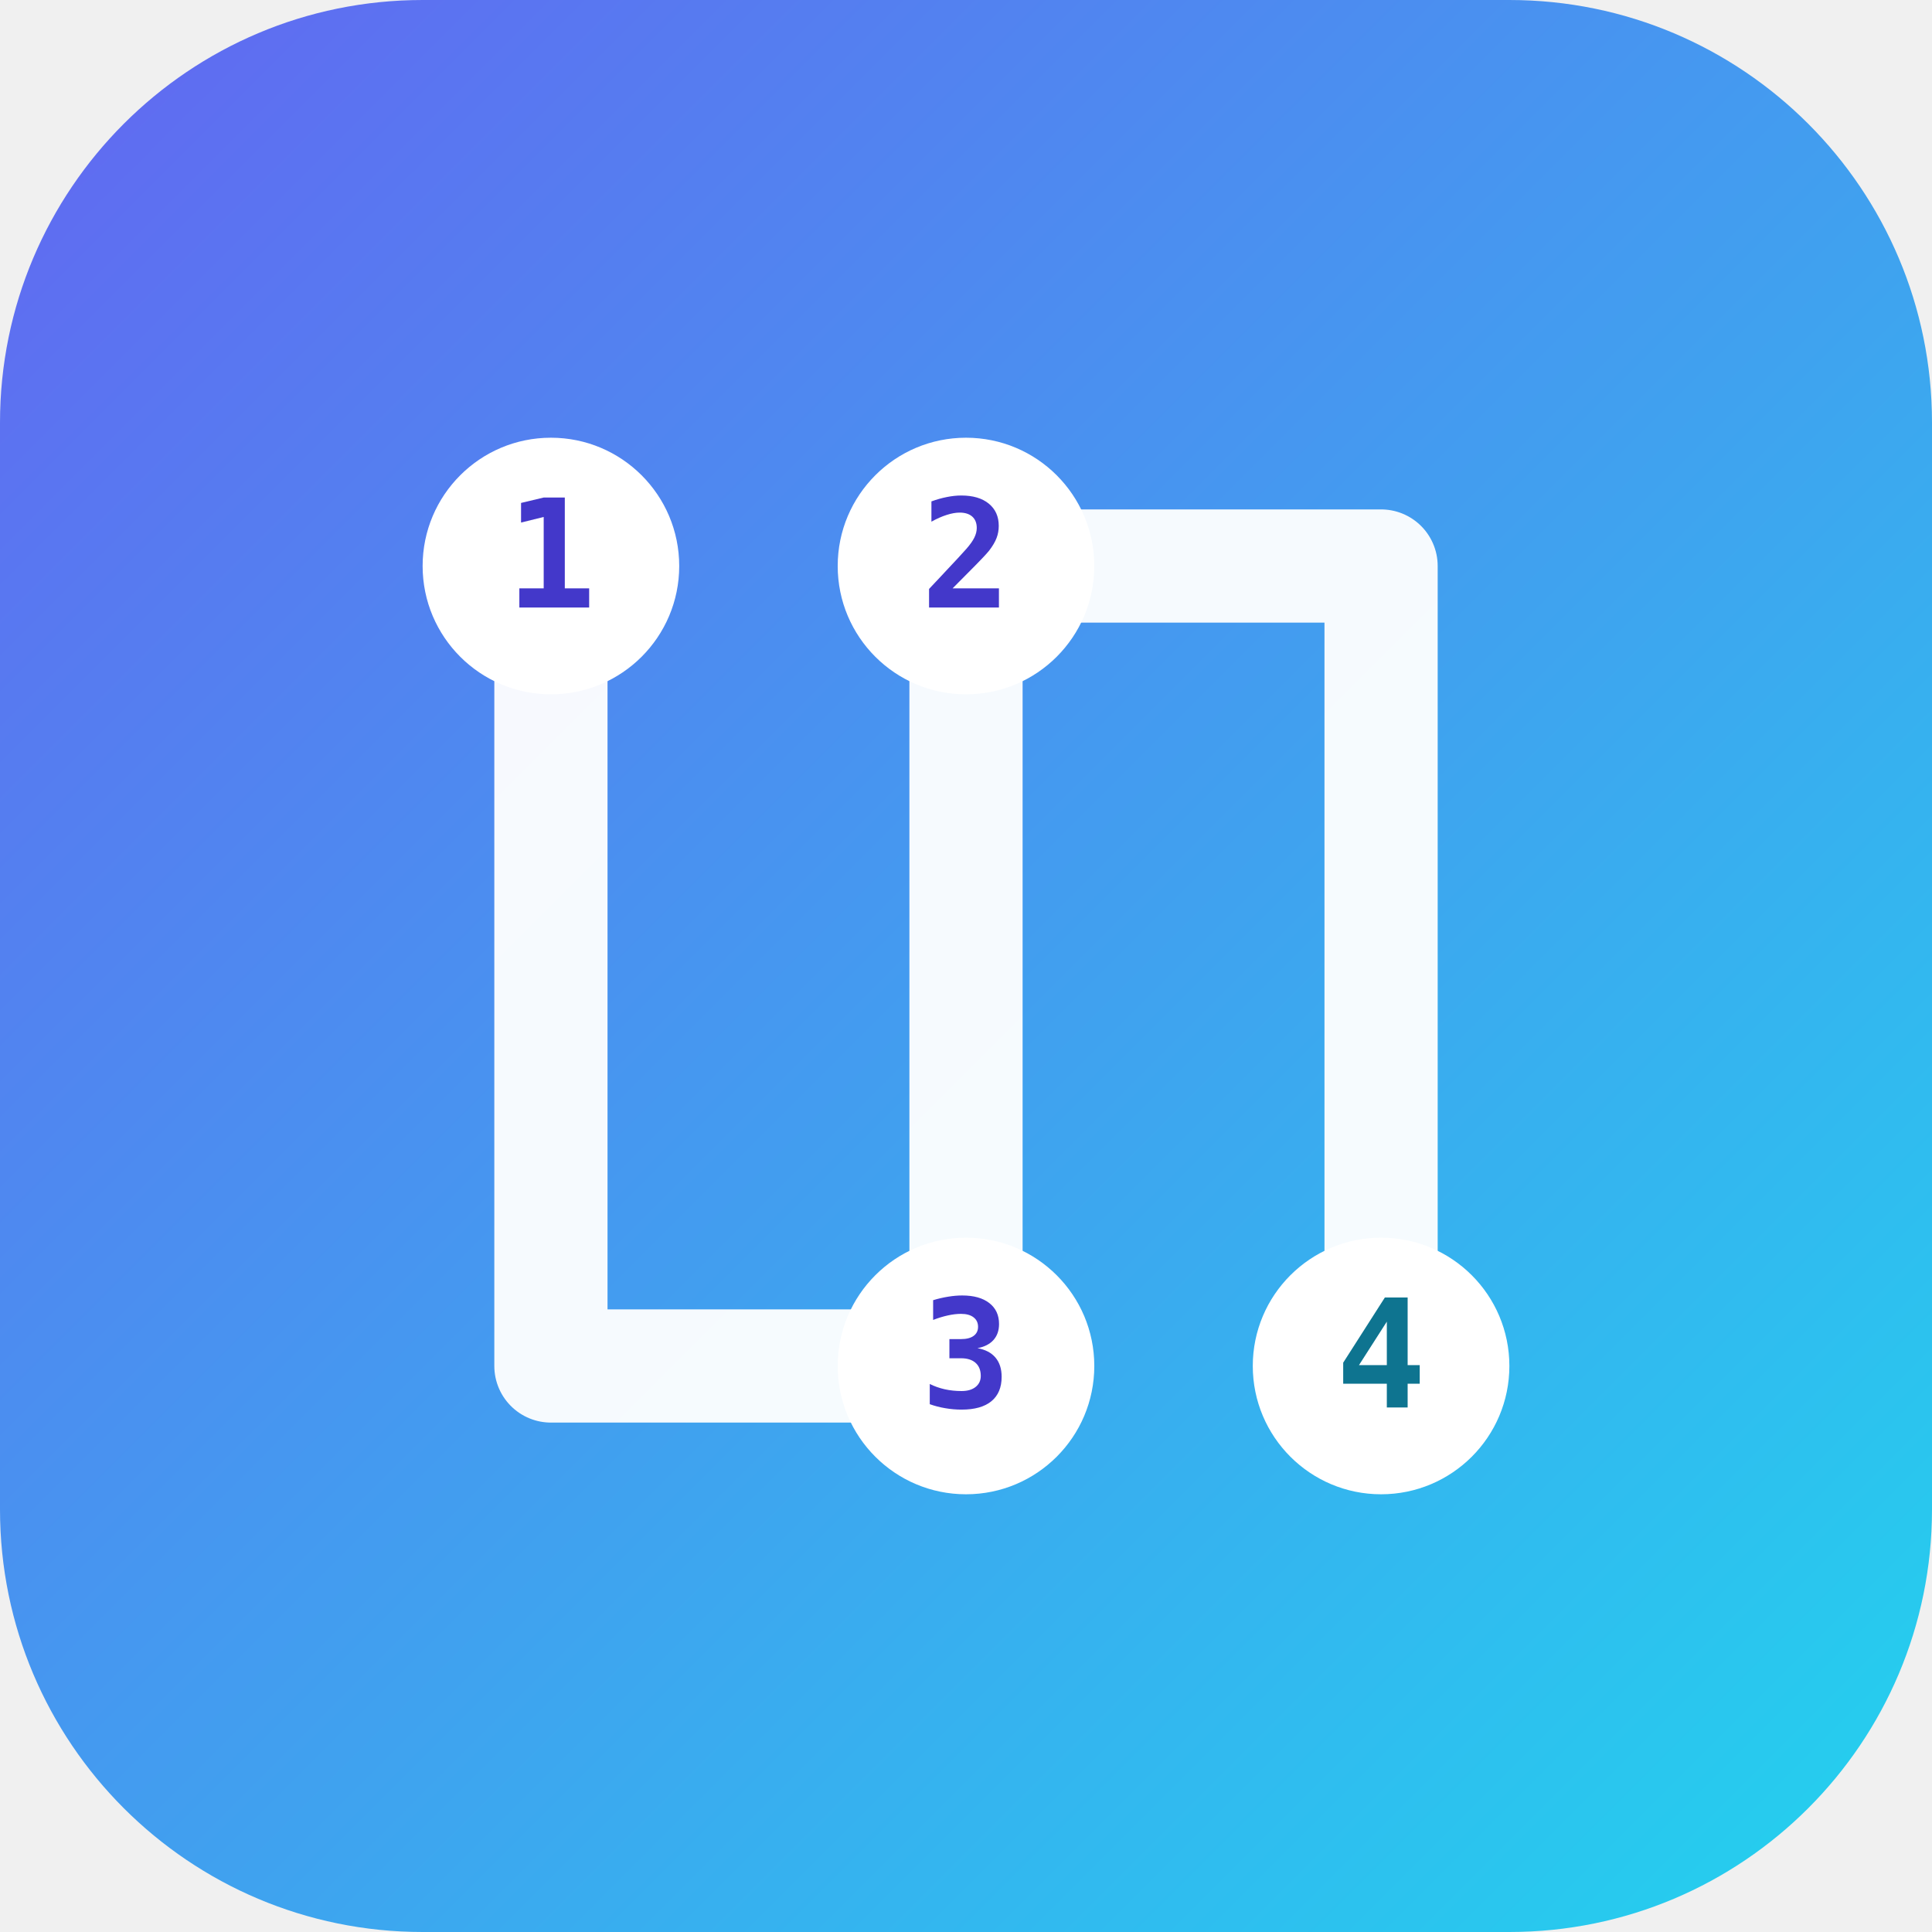
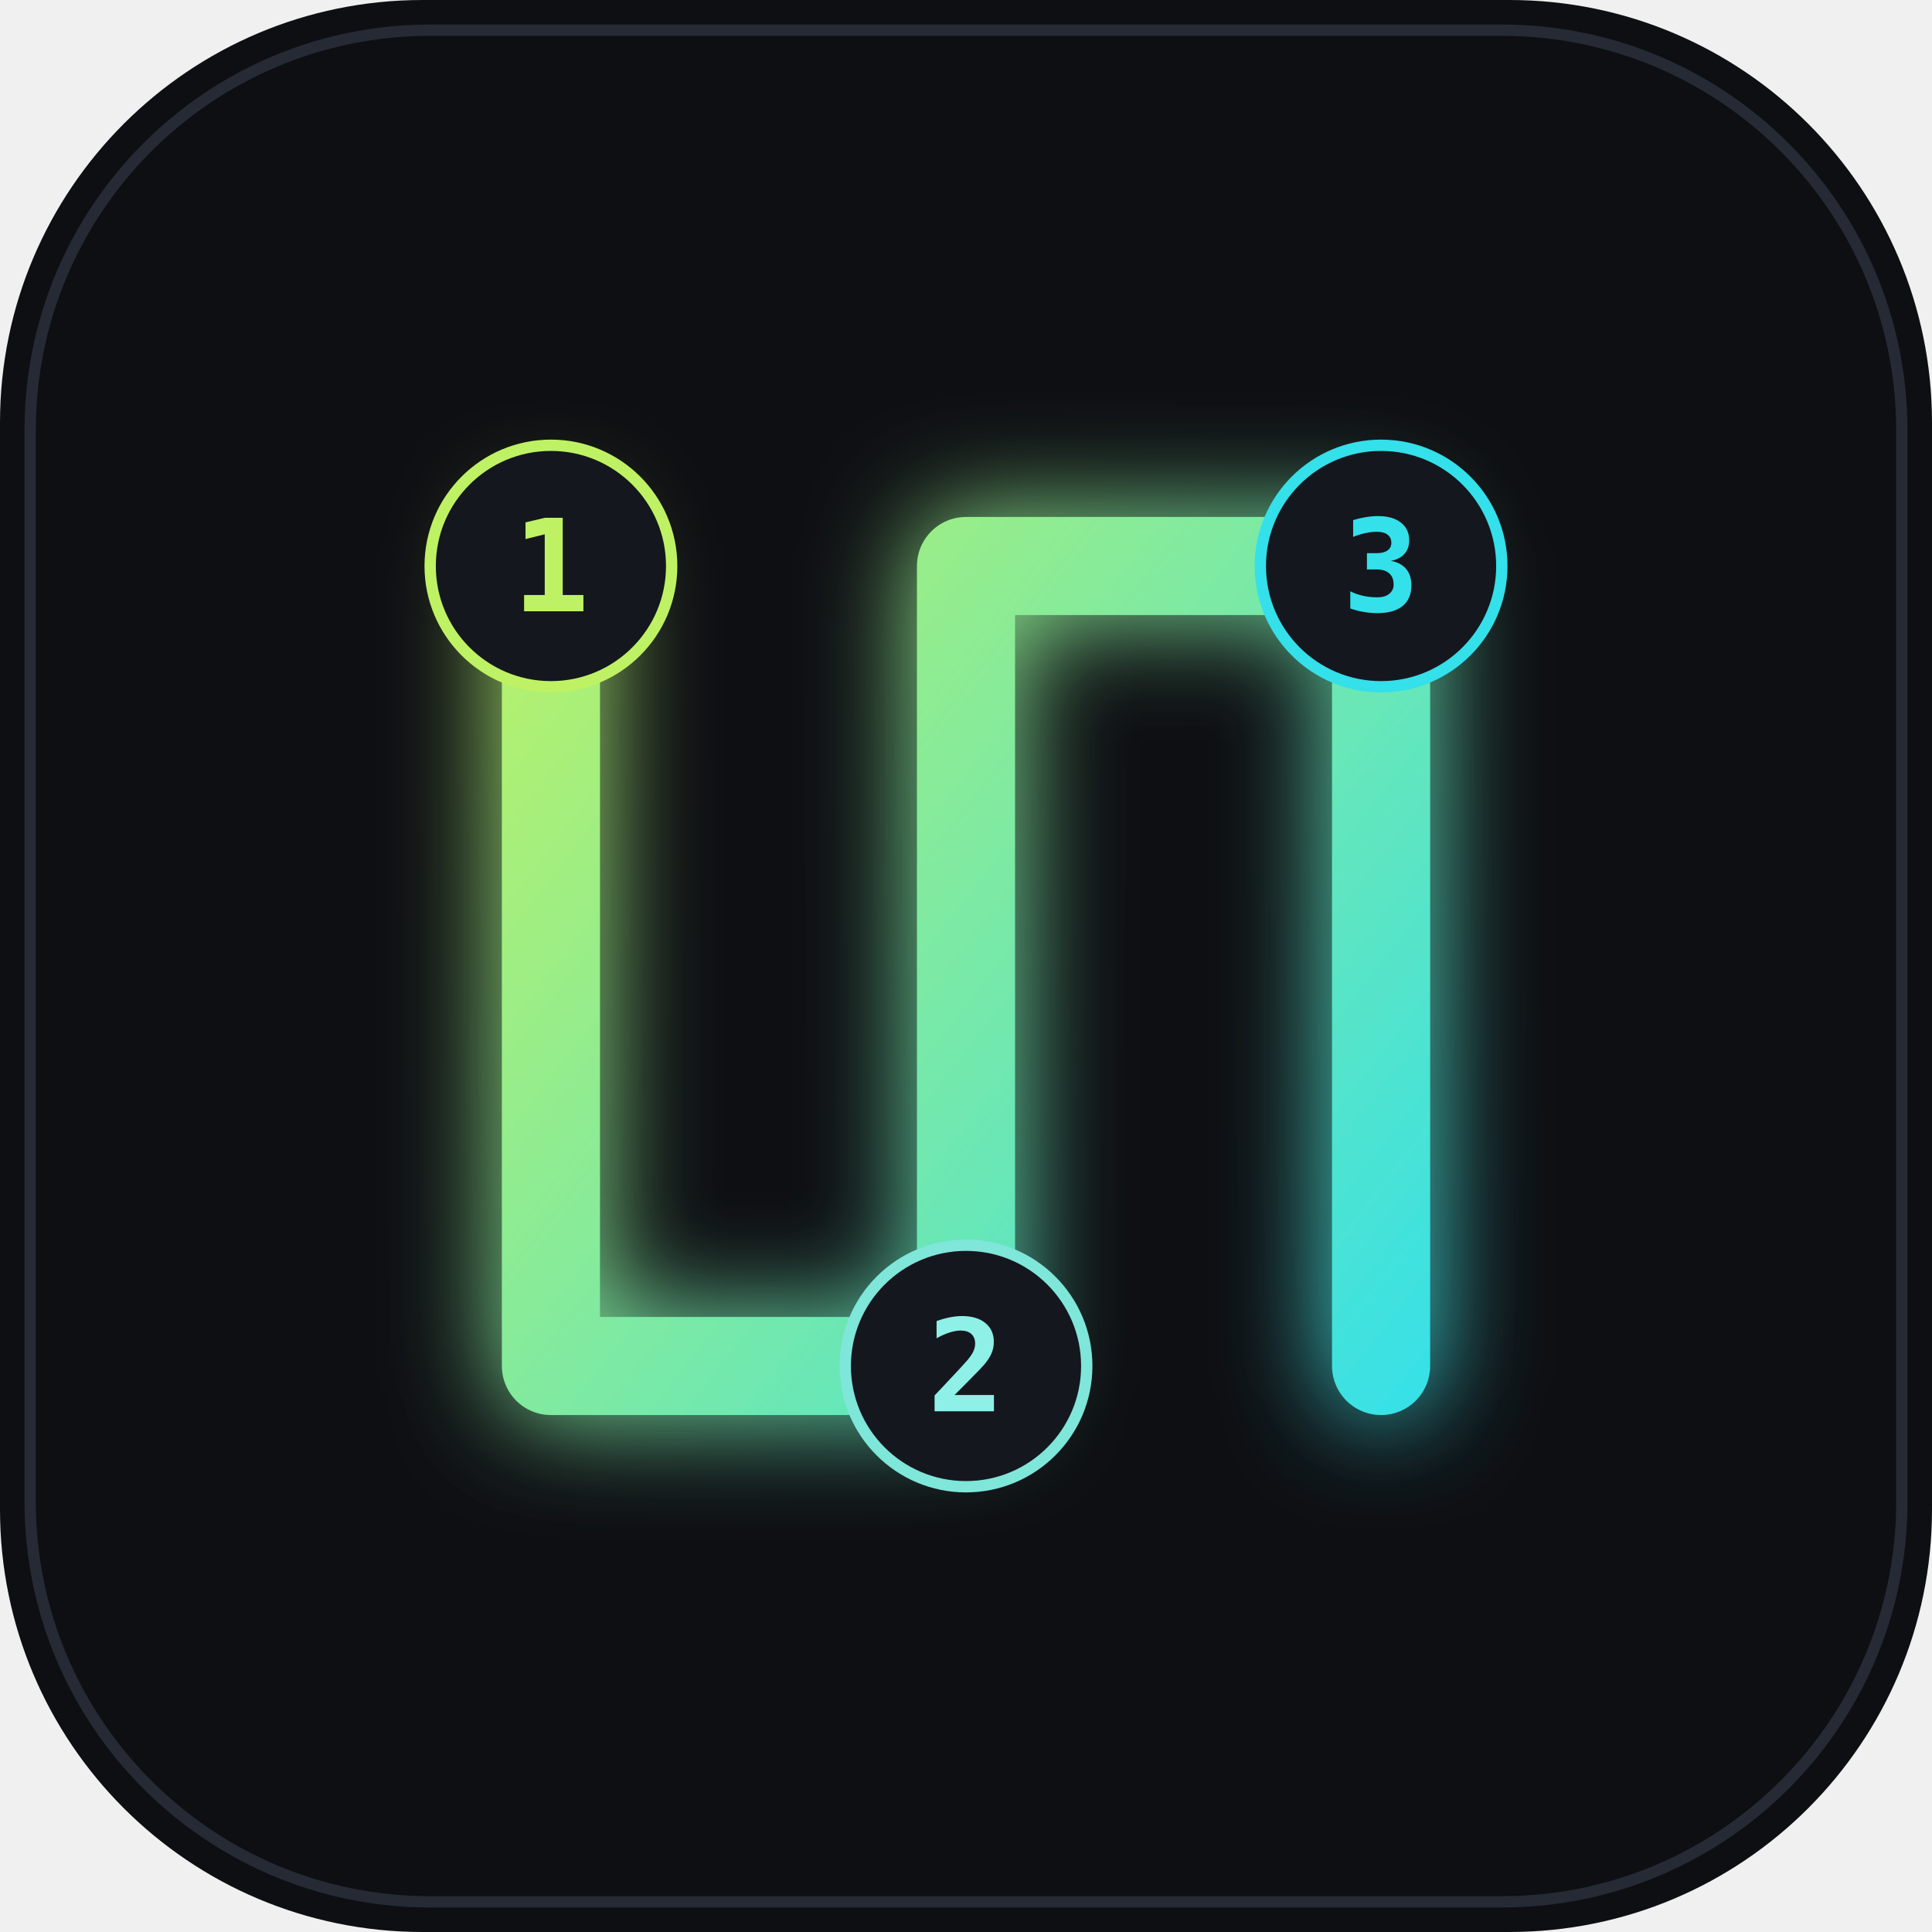
<svg xmlns="http://www.w3.org/2000/svg" width="512" height="512" viewBox="0 0 512 512" role="img" aria-label="Skill Puzzles">
  <defs>
-     <linearGradient id="bg" x1="0" y1="0" x2="512" y2="512" gradientUnits="userSpaceOnUse">
-       <stop offset="0" stop-color="#6366f1" />
-       <stop offset="1" stop-color="#22d3ee" />
+     <linearGradient id="path" x1="120" y1="150" x2="392" y2="362" gradientUnits="userSpaceOnUse">
+       <stop offset="0" stop-color="#bef264" />
+       <stop offset="1" stop-color="#34e0ea" />
    </linearGradient>
+     <filter id="glow" x="-40%" y="-40%" width="180%" height="180%">
+       <feGaussianBlur stdDeviation="14" result="b" />
+       <feMerge>
+         <feMergeNode in="b" />
+         <feMergeNode in="SourceGraphic" />
+       </feMerge>
+     </filter>
  </defs>
-   <rect width="512" height="512" rx="112" fill="url(#bg)" />
-   <polyline points="146,150 146,362 256,362 256,150 366,150 366,362" fill="none" stroke="#ffffff" stroke-width="30" stroke-linecap="round" stroke-linejoin="round" opacity="0.95" />
-   <circle cx="146" cy="150" r="34" fill="#ffffff" />
-   <circle cx="256" cy="150" r="34" fill="#ffffff" />
-   <circle cx="256" cy="362" r="34" fill="#ffffff" />
-   <circle cx="366" cy="362" r="34" fill="#ffffff" />
-   <text x="146" y="150" dy="11" text-anchor="middle" font-family="ui-monospace, monospace" font-size="40" font-weight="700" fill="#4338ca">1</text>
-   <text x="256" y="150" dy="11" text-anchor="middle" font-family="ui-monospace, monospace" font-size="40" font-weight="700" fill="#4338ca">2</text>
-   <text x="256" y="362" dy="11" text-anchor="middle" font-family="ui-monospace, monospace" font-size="40" font-weight="700" fill="#4338ca">3</text>
-   <text x="366" y="362" dy="11" text-anchor="middle" font-family="ui-monospace, monospace" font-size="40" font-weight="700" fill="#0e7490">4</text>
+   <rect width="512" height="512" rx="112" fill="#0e0f13" />
+   <rect x="8" y="8" width="496" height="496" rx="106" fill="none" stroke="#262a35" stroke-width="3" />
+   <polyline points="146,150 146,362 256,362 256,150 366,150 366,362" fill="none" stroke="url(#path)" stroke-width="26" stroke-linecap="round" stroke-linejoin="round" filter="url(#glow)" />
+   <g font-family="ui-monospace, monospace" font-size="34" font-weight="700" text-anchor="middle">
+     <circle cx="146" cy="150" r="32" fill="#15171e" stroke="#bef264" stroke-width="3" />
+     <text x="146" y="150" dy="12" fill="#bef264">1</text>
+     <circle cx="256" cy="362" r="32" fill="#15171e" stroke="#7fe6da" stroke-width="3" />
+     <text x="256" y="362" dy="12" fill="#8ef0e6">2</text>
+     <circle cx="366" cy="150" r="32" fill="#15171e" stroke="#34e0ea" stroke-width="3" />
+     <text x="366" y="150" dy="12" fill="#34e0ea">3</text>
+   </g>
</svg>
